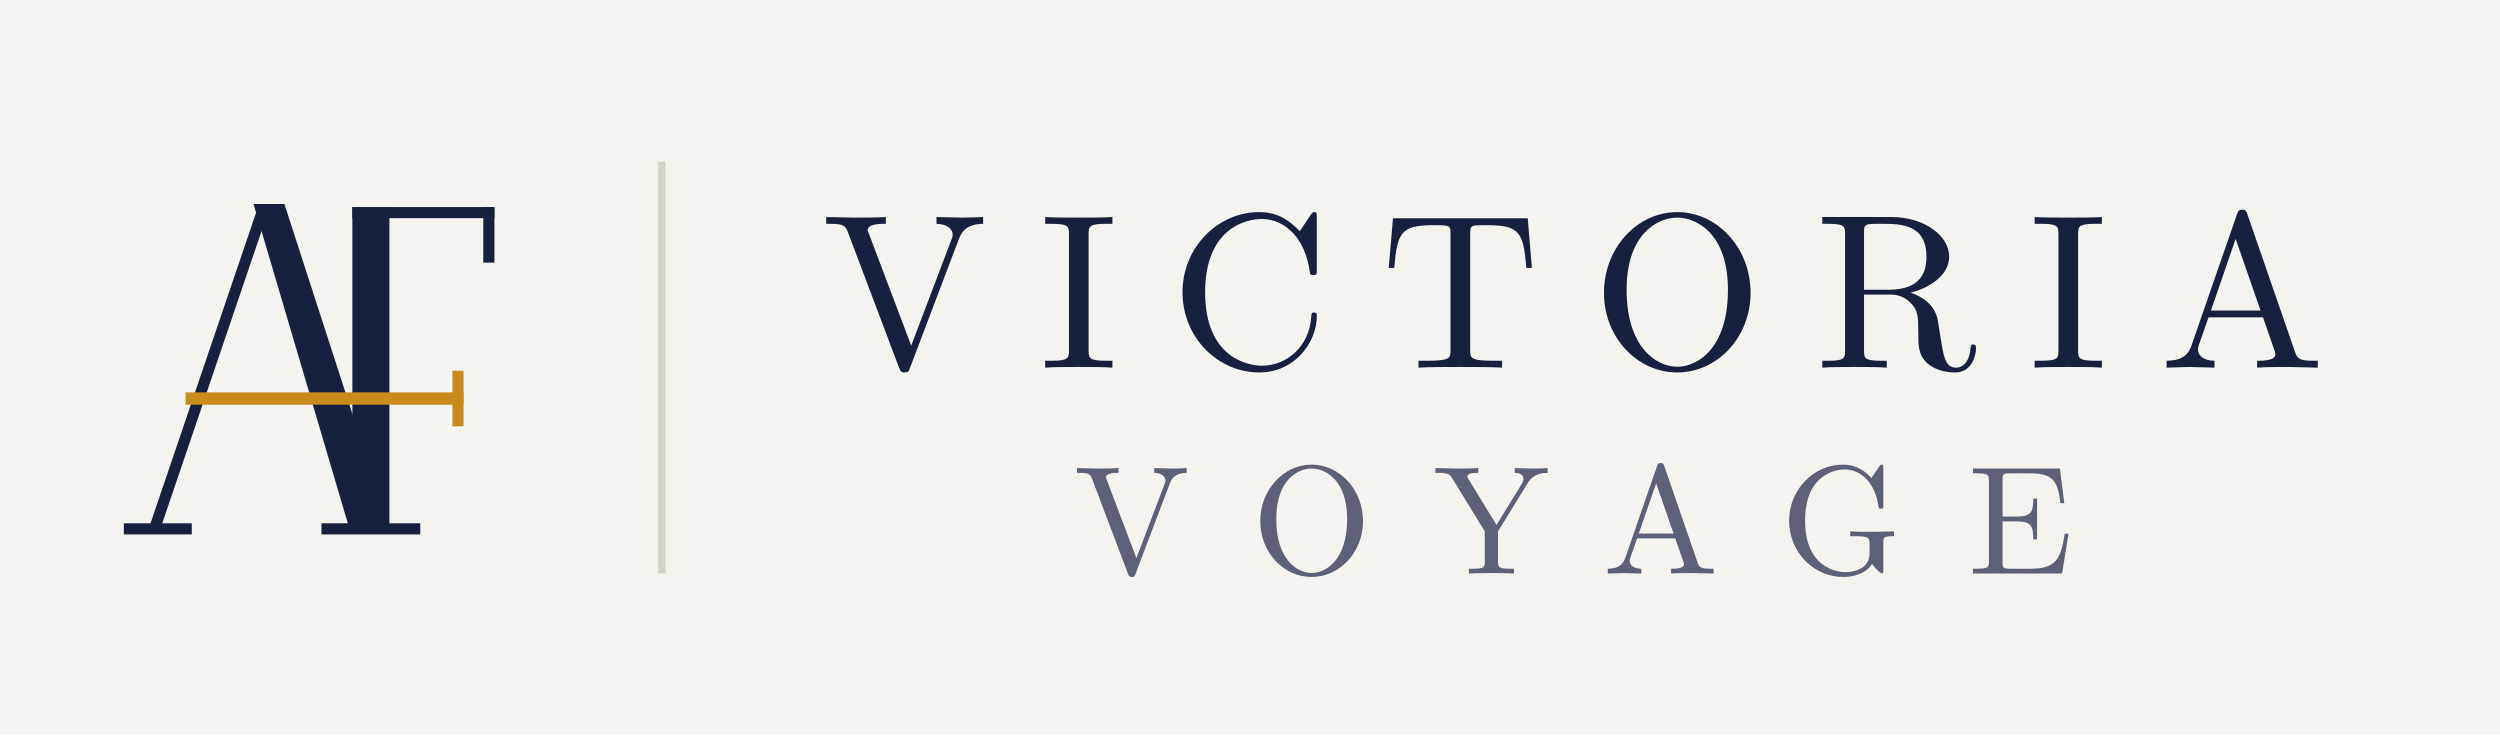
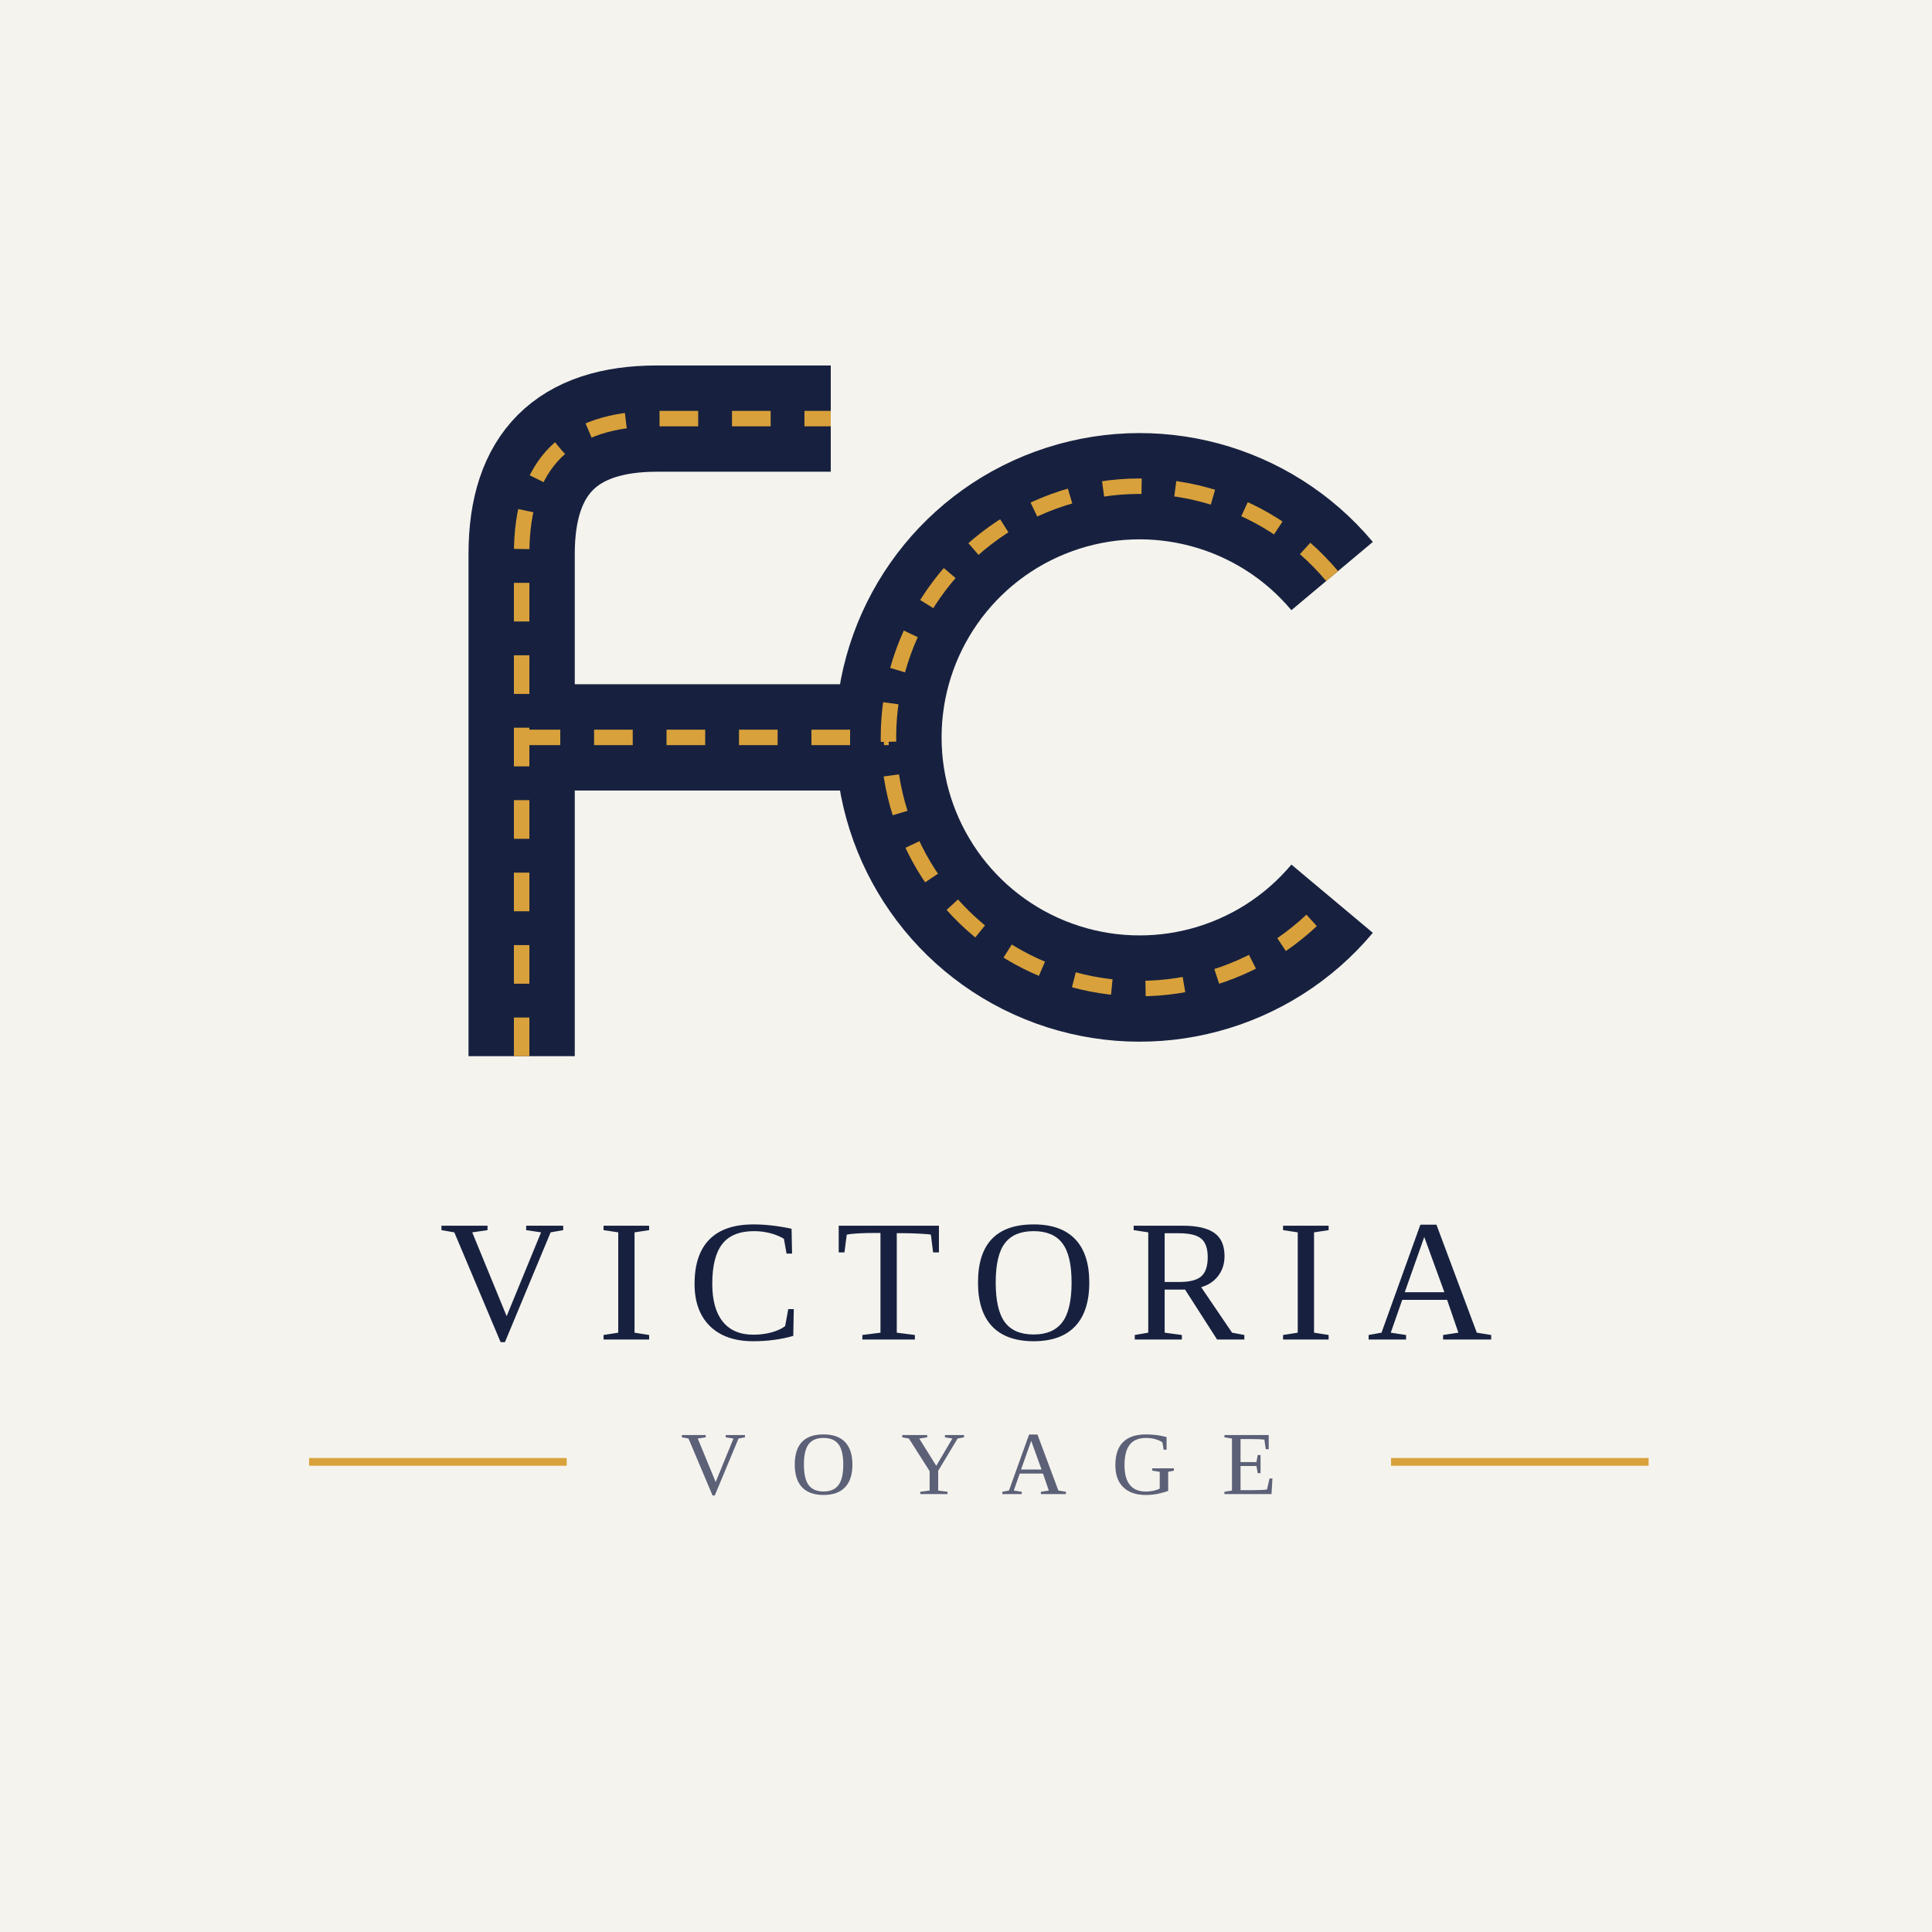
- <svg xmlns="http://www.w3.org/2000/svg" viewBox="0 0 340 100" width="680" height="200">
-   <rect width="340" height="100" fill="#F5F3EE" />
-   <g transform="translate(16 23.12) scale(.84)">
-     <g fill="#17213F">
-       <polygon points="22,5.5 27,5.5 44,58 37.5,58" />
-       <rect x="38" y="6" width="6" height="52" />
-     </g>
-     <g stroke="#17213F" stroke-width="1.8" fill="none">
-       <path d="M23.5 6.5 6 58" />
-       <path d="M1 58.1h11M33 58.1h16" />
-       <path d="M38 6.9h23" />
-       <path d="M60.1 6v9" />
-     </g>
-     <path d="M11 37h45" stroke="#C98A1E" stroke-width="2" />
-     <path d="M55.1 32.5v9" stroke="#C98A1E" stroke-width="1.8" />
+ <svg xmlns="http://www.w3.org/2000/svg" viewBox="0 0 300 300" width="600" height="600">
+   <rect width="300" height="300" fill="#F5F3EE" />
+   <g transform="translate(60 50) scale(1.5)">
+     <path d="M14 76V24Q14 10 28 10H46M14 43H52M97.9 26.3A26 26 0 1 0 97.9 59.7" fill="none" stroke="#17213F" stroke-width="11" />
+     <path d="M14 76V24Q14 10 28 10H46M14 43H52M97.9 26.3A26 26 0 1 0 97.9 59.7" fill="none" stroke="#D9A13B" stroke-width="1.6" stroke-dasharray="4 3.5" />
  </g>
-   <line x1="90" y1="22" x2="90" y2="78" stroke="#D6D1C4" />
-   <text x="214" y="50" text-anchor="middle" font-family="Bodoni Moda, Latin Modern Roman, Didot, serif" font-size="30" letter-spacing="7" fill="#17213F">VICTORIA</text>
-   <text x="214" y="78" text-anchor="middle" font-family="Bodoni Moda, Latin Modern Roman, Didot, serif" font-size="21" letter-spacing="9" fill="#5C6178">VOYAGE</text>
+   <text x="150" y="208" text-anchor="middle" font-family="Bodoni Moda, LM Roman 17, Didot, serif" font-size="27" letter-spacing="5" fill="#17213F">VICTORIA</text>
+   <line x1="48" y1="227" x2="88" y2="227" stroke="#D9A13B" stroke-width="1.2" />
+   <line x1="216" y1="227" x2="256" y2="227" stroke="#D9A13B" stroke-width="1.2" />
+   <text x="152" y="232" text-anchor="middle" font-family="Bodoni Moda, LM Roman 17, Didot, serif" font-size="14" letter-spacing="7" fill="#5C6178">VOYAGE</text>
</svg>
